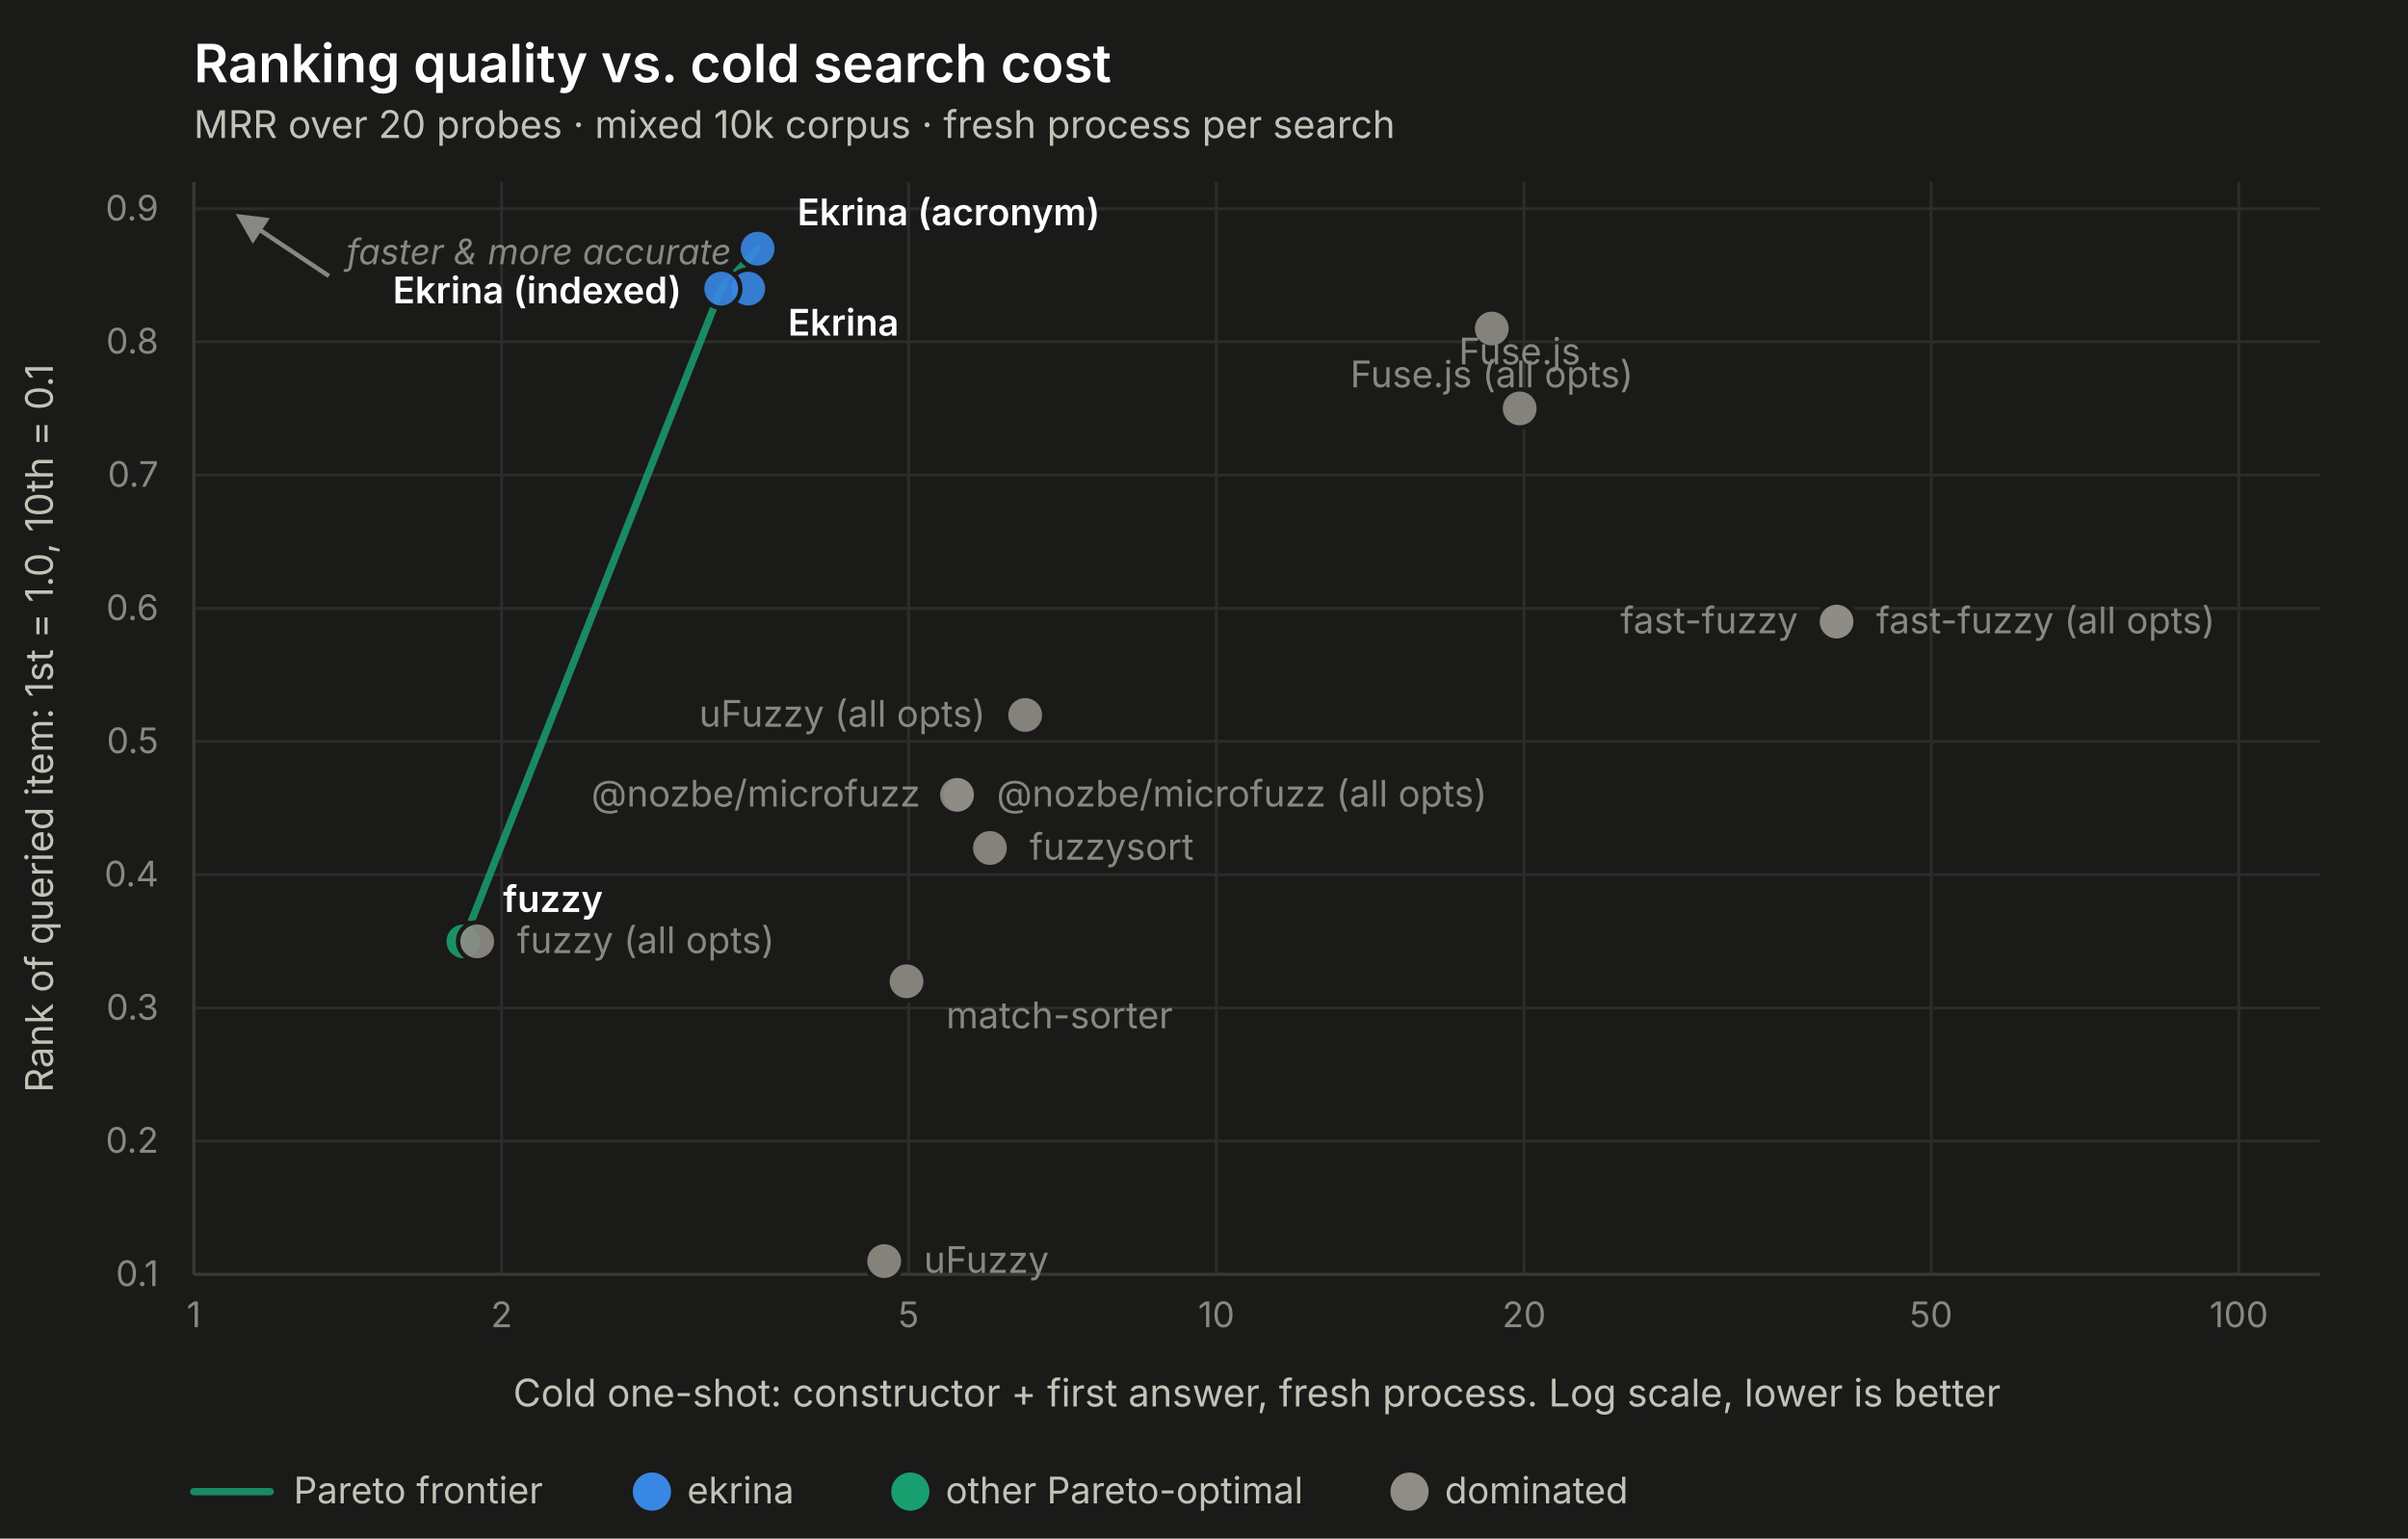
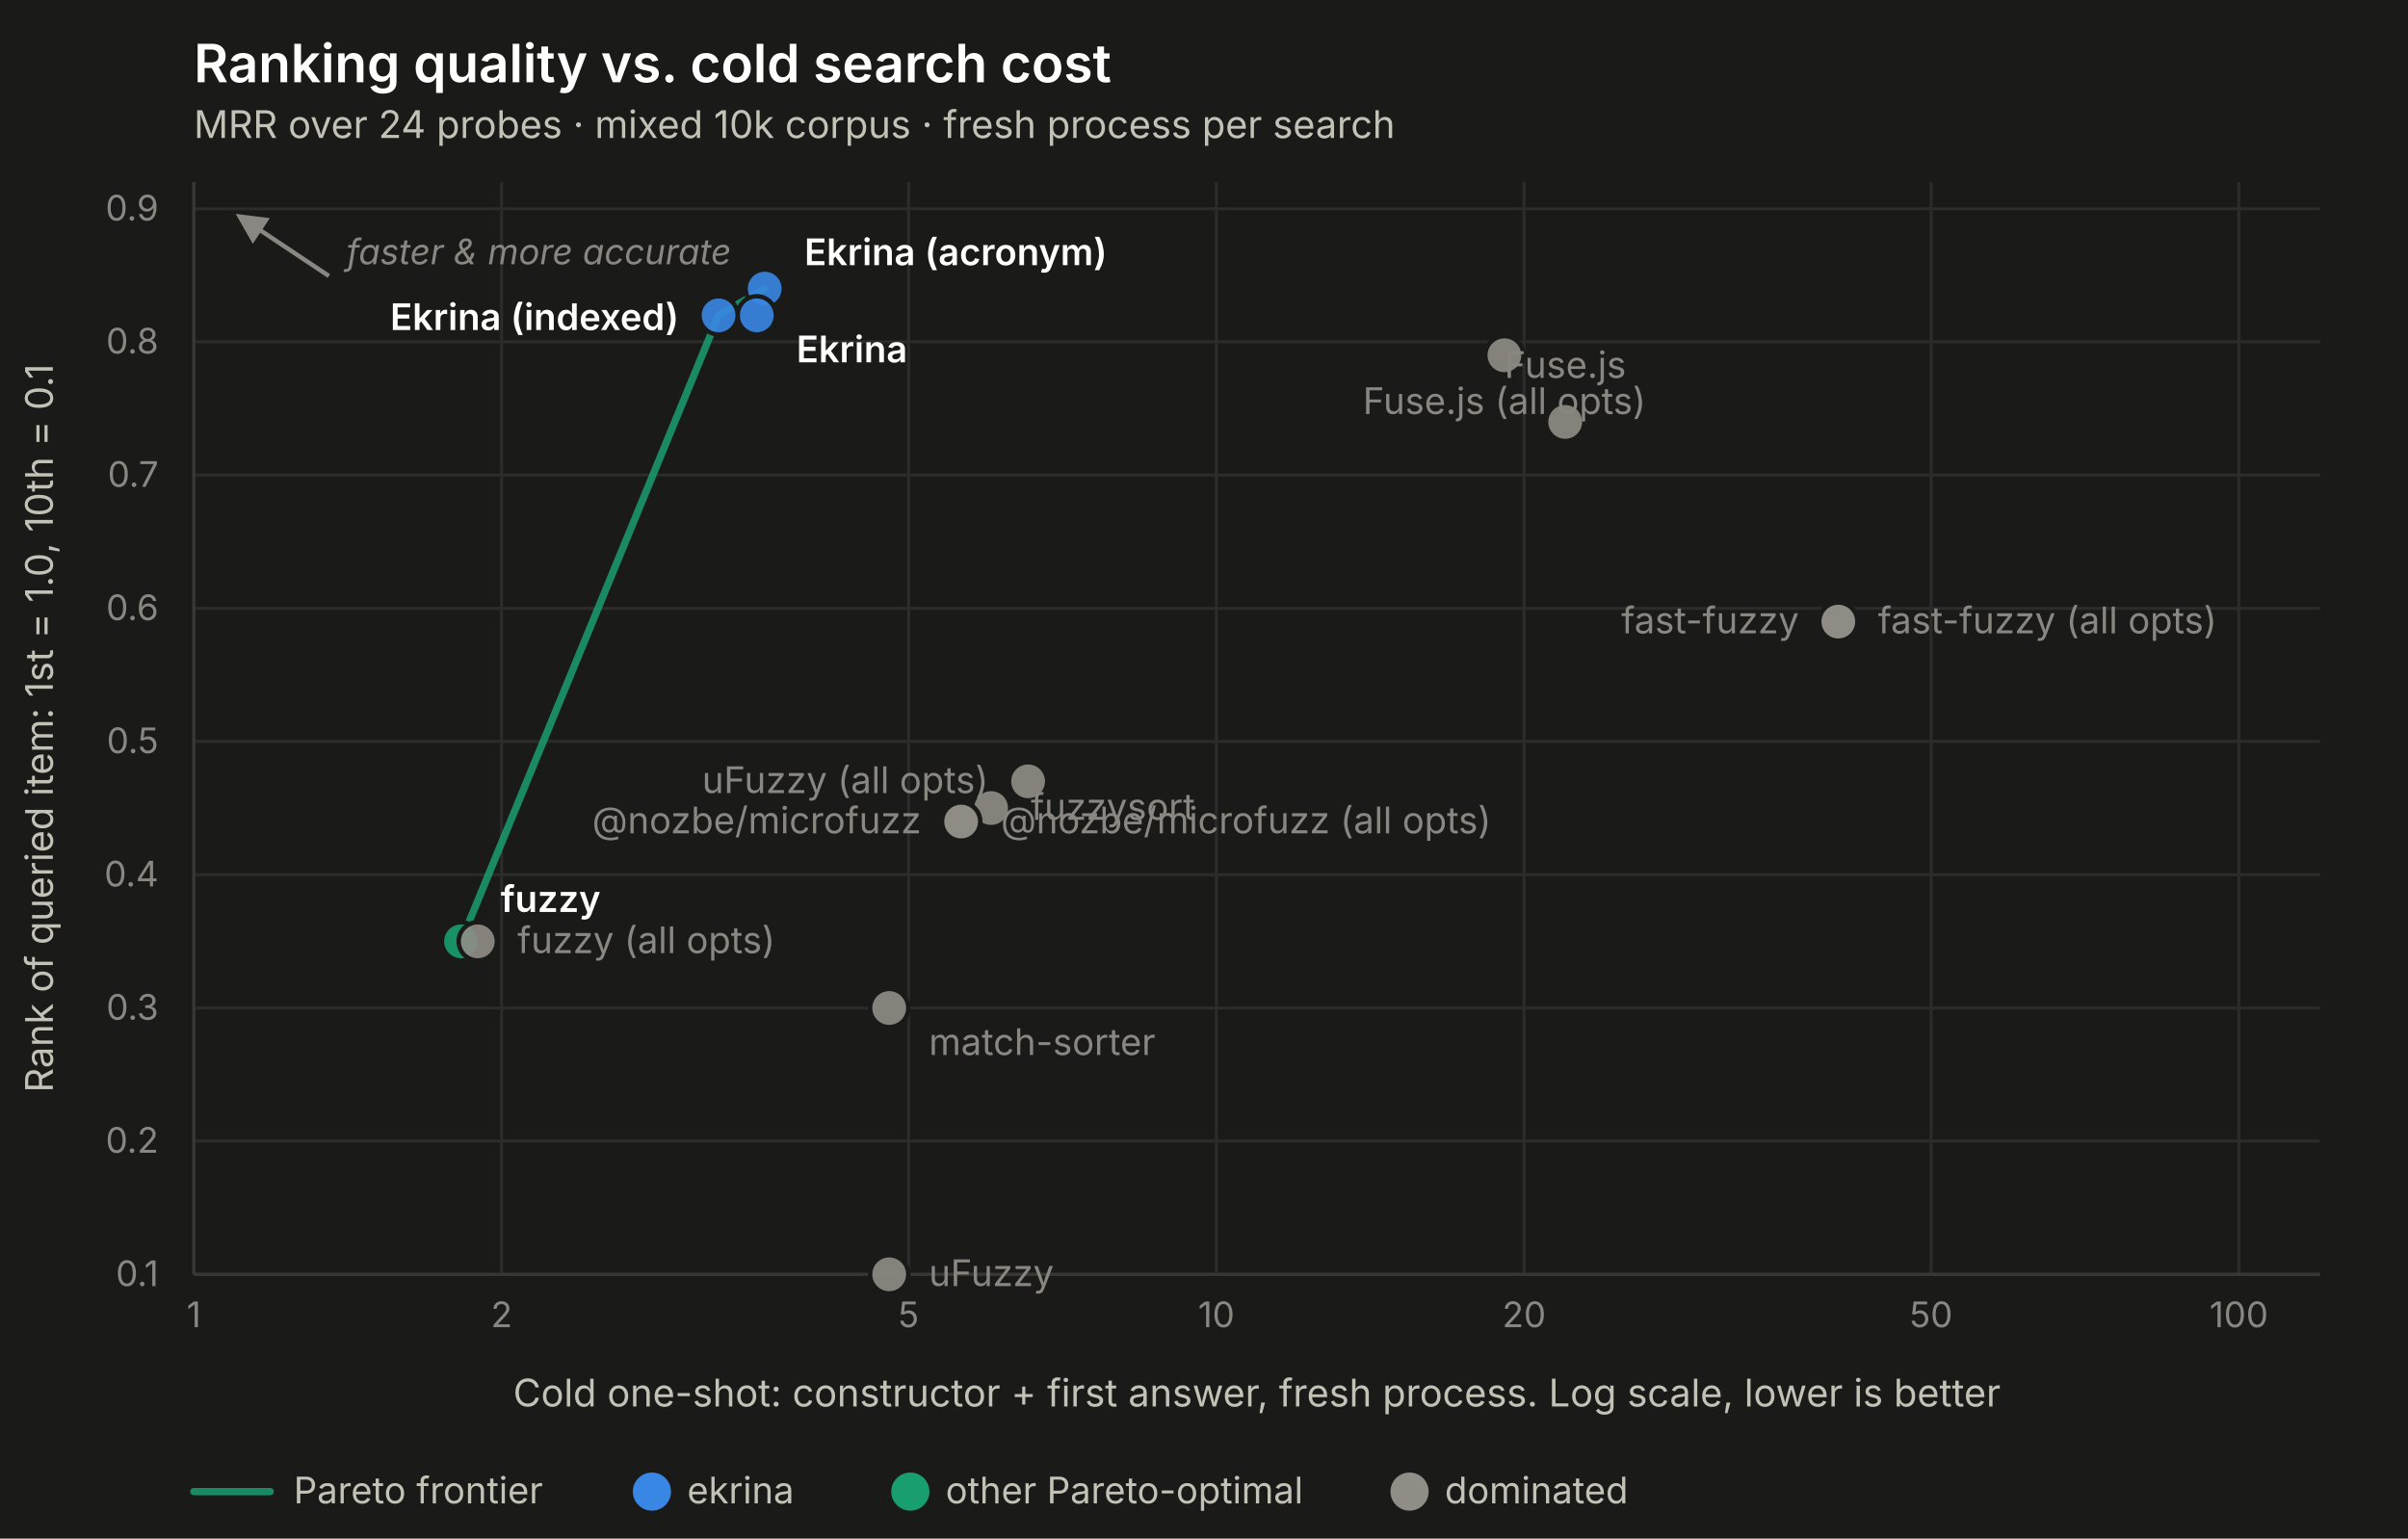
<svg xmlns="http://www.w3.org/2000/svg" viewBox="0 0 820 524" font-family="system-ui, -apple-system, 'Segoe UI', sans-serif" role="img" aria-labelledby="pareto-total-title pareto-total-desc">
  <defs>
    <marker id="arrow" viewBox="0 0 10 10" refX="8" refY="5" markerWidth="7" markerHeight="7" orient="auto-start-reverse">
      <path d="M0 0 L10 5 L0 10 z" fill="#898781" />
    </marker>
  </defs>
  <rect x="0" y="0" width="820" height="524" fill="#1a1a19" />
  <text x="66" y="28" fill="#ffffff" font-size="18" font-weight="600">Ranking quality vs. cold search cost</text>
-   <text x="66" y="47" fill="#c3c2b7" font-size="13">MRR over 20 probes · mixed 10k corpus · fresh process per search</text>
+   <text x="66" y="47" fill="#c3c2b7" font-size="13">MRR over 24 probes · mixed 10k corpus · fresh process per search</text>
  <g>
    <line x1="66" y1="62" x2="66" y2="434" stroke="#2c2c2a" />
    <line x1="170.8" y1="62" x2="170.8" y2="434" stroke="#2c2c2a" />
    <line x1="309.4" y1="62" x2="309.4" y2="434" stroke="#2c2c2a" />
    <line x1="414.2" y1="62" x2="414.2" y2="434" stroke="#2c2c2a" />
    <line x1="519" y1="62" x2="519" y2="434" stroke="#2c2c2a" />
    <line x1="657.6" y1="62" x2="657.6" y2="434" stroke="#2c2c2a" />
    <line x1="762.4" y1="62" x2="762.4" y2="434" stroke="#2c2c2a" />
    <line x1="66" y1="434" x2="790" y2="434" stroke="#2c2c2a" />
    <line x1="66" y1="388.6" x2="790" y2="388.6" stroke="#2c2c2a" />
    <line x1="66" y1="343.3" x2="790" y2="343.3" stroke="#2c2c2a" />
    <line x1="66" y1="297.9" x2="790" y2="297.9" stroke="#2c2c2a" />
    <line x1="66" y1="252.5" x2="790" y2="252.5" stroke="#2c2c2a" />
    <line x1="66" y1="207.2" x2="790" y2="207.2" stroke="#2c2c2a" />
    <line x1="66" y1="161.8" x2="790" y2="161.8" stroke="#2c2c2a" />
    <line x1="66" y1="116.4" x2="790" y2="116.4" stroke="#2c2c2a" />
    <line x1="66" y1="71.1" x2="790" y2="71.1" stroke="#2c2c2a" />
  </g>
  <line x1="66" y1="434" x2="790" y2="434" stroke="#383835" />
  <line x1="66" y1="62" x2="66" y2="434" stroke="#383835" />
  <g>
    <text x="66" y="452" text-anchor="middle" fill="#898781" font-size="12" font-variant-numeric="tabular-nums">1</text>
    <text x="170.8" y="452" text-anchor="middle" fill="#898781" font-size="12" font-variant-numeric="tabular-nums">2</text>
    <text x="309.4" y="452" text-anchor="middle" fill="#898781" font-size="12" font-variant-numeric="tabular-nums">5</text>
    <text x="414.2" y="452" text-anchor="middle" fill="#898781" font-size="12" font-variant-numeric="tabular-nums">10</text>
    <text x="519" y="452" text-anchor="middle" fill="#898781" font-size="12" font-variant-numeric="tabular-nums">20</text>
    <text x="657.6" y="452" text-anchor="middle" fill="#898781" font-size="12" font-variant-numeric="tabular-nums">50</text>
    <text x="762.4" y="452" text-anchor="middle" fill="#898781" font-size="12" font-variant-numeric="tabular-nums">100</text>
  </g>
  <g>
    <text x="54" y="438" text-anchor="end" fill="#898781" font-size="12" font-variant-numeric="tabular-nums">0.1</text>
    <text x="54" y="392.6" text-anchor="end" fill="#898781" font-size="12" font-variant-numeric="tabular-nums">0.2</text>
    <text x="54" y="347.3" text-anchor="end" fill="#898781" font-size="12" font-variant-numeric="tabular-nums">0.3</text>
    <text x="54" y="301.9" text-anchor="end" fill="#898781" font-size="12" font-variant-numeric="tabular-nums">0.4</text>
    <text x="54" y="256.5" text-anchor="end" fill="#898781" font-size="12" font-variant-numeric="tabular-nums">0.5</text>
    <text x="54" y="211.2" text-anchor="end" fill="#898781" font-size="12" font-variant-numeric="tabular-nums">0.6</text>
    <text x="54" y="165.8" text-anchor="end" fill="#898781" font-size="12" font-variant-numeric="tabular-nums">0.7</text>
    <text x="54" y="120.4" text-anchor="end" fill="#898781" font-size="12" font-variant-numeric="tabular-nums">0.8</text>
    <text x="54" y="75.1" text-anchor="end" fill="#898781" font-size="12" font-variant-numeric="tabular-nums">0.9</text>
  </g>
  <text x="428" y="479" text-anchor="middle" fill="#c3c2b7" font-size="13">Cold one-shot: constructor + first answer, fresh process. Log scale, lower is better</text>
  <text transform="translate(18,248) rotate(-90)" text-anchor="middle" fill="#c3c2b7" font-size="13">Rank of queried item: 1st = 1.0, 10th = 0.1</text>
-   <path d="M157.8 320.6 L245.6 98.3 L258 84.7" fill="none" stroke="#199e70" stroke-width="2.5" stroke-linejoin="round" stroke-linecap="round" opacity="0.85" />
+   <path d="M157 320.6 L244.7 107.4 L260.4 98.3" fill="none" stroke="#199e70" stroke-width="2.5" stroke-linejoin="round" stroke-linecap="round" opacity="0.85" />
  <g transform="translate(78,70)">
    <line x1="34" y1="24" x2="4" y2="4" stroke="#898781" stroke-width="1.5" marker-end="url(#arrow)" />
    <text x="40" y="20" fill="#898781" font-size="12" font-style="italic">faster &amp; more accurate</text>
  </g>
  <g>
-     <circle cx="258" cy="84.7" r="6.5" fill="#3987e5" fill-opacity="0.9" stroke="#1a1a19" stroke-width="1.5" />
-     <circle cx="254.8" cy="98.3" r="6.5" fill="#3987e5" fill-opacity="0.9" stroke="#1a1a19" stroke-width="1.5" />
-     <circle cx="245.6" cy="98.3" r="6.5" fill="#3987e5" fill-opacity="0.9" stroke="#1a1a19" stroke-width="1.5" />
-     <circle cx="508" cy="111.9" r="6.5" fill="#8f8d86" fill-opacity="0.9" stroke="#1a1a19" stroke-width="1.5" />
-     <circle cx="517.5" cy="139.1" r="6.5" fill="#8f8d86" fill-opacity="0.9" stroke="#1a1a19" stroke-width="1.5" />
-     <circle cx="625.8" cy="211.7" r="6.5" fill="#8f8d86" fill-opacity="0.9" stroke="#1a1a19" stroke-width="1.5" />
-     <circle cx="625.4" cy="211.7" r="6.5" fill="#8f8d86" fill-opacity="0.9" stroke="#1a1a19" stroke-width="1.5" />
-     <circle cx="349.1" cy="243.5" r="6.5" fill="#8f8d86" fill-opacity="0.9" stroke="#1a1a19" stroke-width="1.5" />
-     <circle cx="326.9" cy="270.7" r="6.5" fill="#8f8d86" fill-opacity="0.9" stroke="#1a1a19" stroke-width="1.5" />
-     <circle cx="325.9" cy="270.7" r="6.5" fill="#8f8d86" fill-opacity="0.9" stroke="#1a1a19" stroke-width="1.5" />
-     <circle cx="337.1" cy="288.8" r="6.5" fill="#8f8d86" fill-opacity="0.9" stroke="#1a1a19" stroke-width="1.5" />
-     <circle cx="157.8" cy="320.6" r="6.5" fill="#199e70" fill-opacity="0.9" stroke="#1a1a19" stroke-width="1.5" />
-     <circle cx="162.5" cy="320.6" r="6.5" fill="#8f8d86" fill-opacity="0.9" stroke="#1a1a19" stroke-width="1.5" />
-     <circle cx="308.7" cy="334.2" r="6.5" fill="#8f8d86" fill-opacity="0.9" stroke="#1a1a19" stroke-width="1.5" />
-     <circle cx="301.1" cy="429.5" r="6.5" fill="#8f8d86" fill-opacity="0.9" stroke="#1a1a19" stroke-width="1.5" />
+     <circle cx="260.4" cy="98.3" r="6.5" fill="#3987e5" fill-opacity="0.9" stroke="#1a1a19" stroke-width="1.5" />
+     <circle cx="257.7" cy="107.4" r="6.5" fill="#3987e5" fill-opacity="0.9" stroke="#1a1a19" stroke-width="1.5" />
+     <circle cx="244.7" cy="107.4" r="6.5" fill="#3987e5" fill-opacity="0.9" stroke="#1a1a19" stroke-width="1.5" />
+     <circle cx="512.3" cy="121" r="6.5" fill="#8f8d86" fill-opacity="0.9" stroke="#1a1a19" stroke-width="1.5" />
+     <circle cx="533" cy="143.7" r="6.5" fill="#8f8d86" fill-opacity="0.9" stroke="#1a1a19" stroke-width="1.5" />
+     <circle cx="626.1" cy="211.7" r="6.5" fill="#8f8d86" fill-opacity="0.9" stroke="#1a1a19" stroke-width="1.5" />
+     <circle cx="626" cy="211.7" r="6.5" fill="#8f8d86" fill-opacity="0.9" stroke="#1a1a19" stroke-width="1.5" />
+     <circle cx="350.1" cy="266.1" r="6.5" fill="#8f8d86" fill-opacity="0.9" stroke="#1a1a19" stroke-width="1.5" />
+     <circle cx="337.5" cy="275.2" r="6.5" fill="#8f8d86" fill-opacity="0.9" stroke="#1a1a19" stroke-width="1.5" />
+     <circle cx="327.2" cy="279.8" r="6.5" fill="#8f8d86" fill-opacity="0.9" stroke="#1a1a19" stroke-width="1.5" />
+     <circle cx="327.3" cy="279.8" r="6.5" fill="#8f8d86" fill-opacity="0.9" stroke="#1a1a19" stroke-width="1.5" />
+     <circle cx="157" cy="320.6" r="6.5" fill="#199e70" fill-opacity="0.9" stroke="#1a1a19" stroke-width="1.5" />
+     <circle cx="162.7" cy="320.6" r="6.5" fill="#8f8d86" fill-opacity="0.9" stroke="#1a1a19" stroke-width="1.5" />
+     <circle cx="302.8" cy="343.3" r="6.5" fill="#8f8d86" fill-opacity="0.9" stroke="#1a1a19" stroke-width="1.5" />
+     <circle cx="302.8" cy="434" r="6.5" fill="#8f8d86" fill-opacity="0.9" stroke="#1a1a19" stroke-width="1.5" />
  </g>
  <g>
-     <text x="271.5" y="76.7" text-anchor="start" fill="#ffffff" font-size="12.5" font-weight="600">Ekrina (acronym)</text>
-     <text x="232.1" y="103.3" text-anchor="end" fill="#ffffff" font-size="12.5" font-weight="600">Ekrina (indexed)</text>
-     <text x="268.3" y="114.3" text-anchor="start" fill="#ffffff" font-size="12.5" font-weight="600">Ekrina</text>
-     <text x="517.5" y="124.1" text-anchor="middle" fill="#898781" font-size="12.5">Fuse.js</text>
-     <text x="508" y="131.9" text-anchor="middle" fill="#898781" font-size="12.5">Fuse.js (all opts)</text>
-     <text x="612.3" y="215.7" text-anchor="end" fill="#898781" font-size="12.5">fast-fuzzy</text>
-     <text x="638.9" y="215.7" text-anchor="start" fill="#898781" font-size="12.5">fast-fuzzy (all opts)</text>
-     <text x="335.6" y="247.5" text-anchor="end" fill="#898781" font-size="12.5">uFuzzy (all opts)</text>
-     <text x="313.4" y="274.7" text-anchor="end" fill="#898781" font-size="12.5">@nozbe/microfuzz</text>
-     <text x="339.4" y="274.7" text-anchor="start" fill="#898781" font-size="12.5">@nozbe/microfuzz (all opts)</text>
-     <text x="350.6" y="292.8" text-anchor="start" fill="#898781" font-size="12.5">fuzzysort</text>
-     <text x="171.3" y="310.6" text-anchor="start" fill="#ffffff" font-size="12.5" font-weight="600">fuzzy</text>
-     <text x="176" y="324.6" text-anchor="start" fill="#898781" font-size="12.5">fuzzy (all opts)</text>
-     <text x="322.2" y="350.2" text-anchor="start" fill="#898781" font-size="12.5">match-sorter</text>
-     <text x="314.6" y="433.5" text-anchor="start" fill="#898781" font-size="12.5">uFuzzy</text>
+     <text x="273.9" y="90.3" text-anchor="start" fill="#ffffff" font-size="12.5" font-weight="600">Ekrina (acronym)</text>
+     <text x="231.2" y="112.4" text-anchor="end" fill="#ffffff" font-size="12.5" font-weight="600">Ekrina (indexed)</text>
+     <text x="271.2" y="123.4" text-anchor="start" fill="#ffffff" font-size="12.5" font-weight="600">Ekrina</text>
+     <text x="533" y="128.7" text-anchor="middle" fill="#898781" font-size="12.5">Fuse.js</text>
+     <text x="512.3" y="141" text-anchor="middle" fill="#898781" font-size="12.5">Fuse.js (all opts)</text>
+     <text x="612.6" y="215.7" text-anchor="end" fill="#898781" font-size="12.5">fast-fuzzy</text>
+     <text x="639.5" y="215.7" text-anchor="start" fill="#898781" font-size="12.5">fast-fuzzy (all opts)</text>
+     <text x="336.6" y="270.1" text-anchor="end" fill="#898781" font-size="12.5">uFuzzy (all opts)</text>
+     <text x="351" y="279.2" text-anchor="start" fill="#898781" font-size="12.5">fuzzysort</text>
+     <text x="313.7" y="283.8" text-anchor="end" fill="#898781" font-size="12.5">@nozbe/microfuzz</text>
+     <text x="340.8" y="283.8" text-anchor="start" fill="#898781" font-size="12.5">@nozbe/microfuzz (all opts)</text>
+     <text x="170.5" y="310.6" text-anchor="start" fill="#ffffff" font-size="12.5" font-weight="600">fuzzy</text>
+     <text x="176.2" y="324.6" text-anchor="start" fill="#898781" font-size="12.5">fuzzy (all opts)</text>
+     <text x="316.3" y="359.3" text-anchor="start" fill="#898781" font-size="12.5">match-sorter</text>
+     <text x="316.3" y="438" text-anchor="start" fill="#898781" font-size="12.5">uFuzzy</text>
  </g>
  <g>
    <line x1="66" y1="508" x2="92" y2="508" stroke="#199e70" stroke-width="2.5" stroke-linecap="round" opacity="0.85" />
    <text x="100" y="512" fill="#c3c2b7" font-size="12.5">Pareto frontier</text>
    <circle cx="222" cy="508" r="6.5" fill="#3987e5" />
    <text x="234" y="512" fill="#c3c2b7" font-size="12.5">ekrina</text>
    <circle cx="310" cy="508" r="6.5" fill="#199e70" />
    <text x="322" y="512" fill="#c3c2b7" font-size="12.5">other Pareto-optimal</text>
    <circle cx="480" cy="508" r="6.5" fill="#8f8d86" />
    <text x="492" y="512" fill="#c3c2b7" font-size="12.5">dominated</text>
  </g>
</svg>
